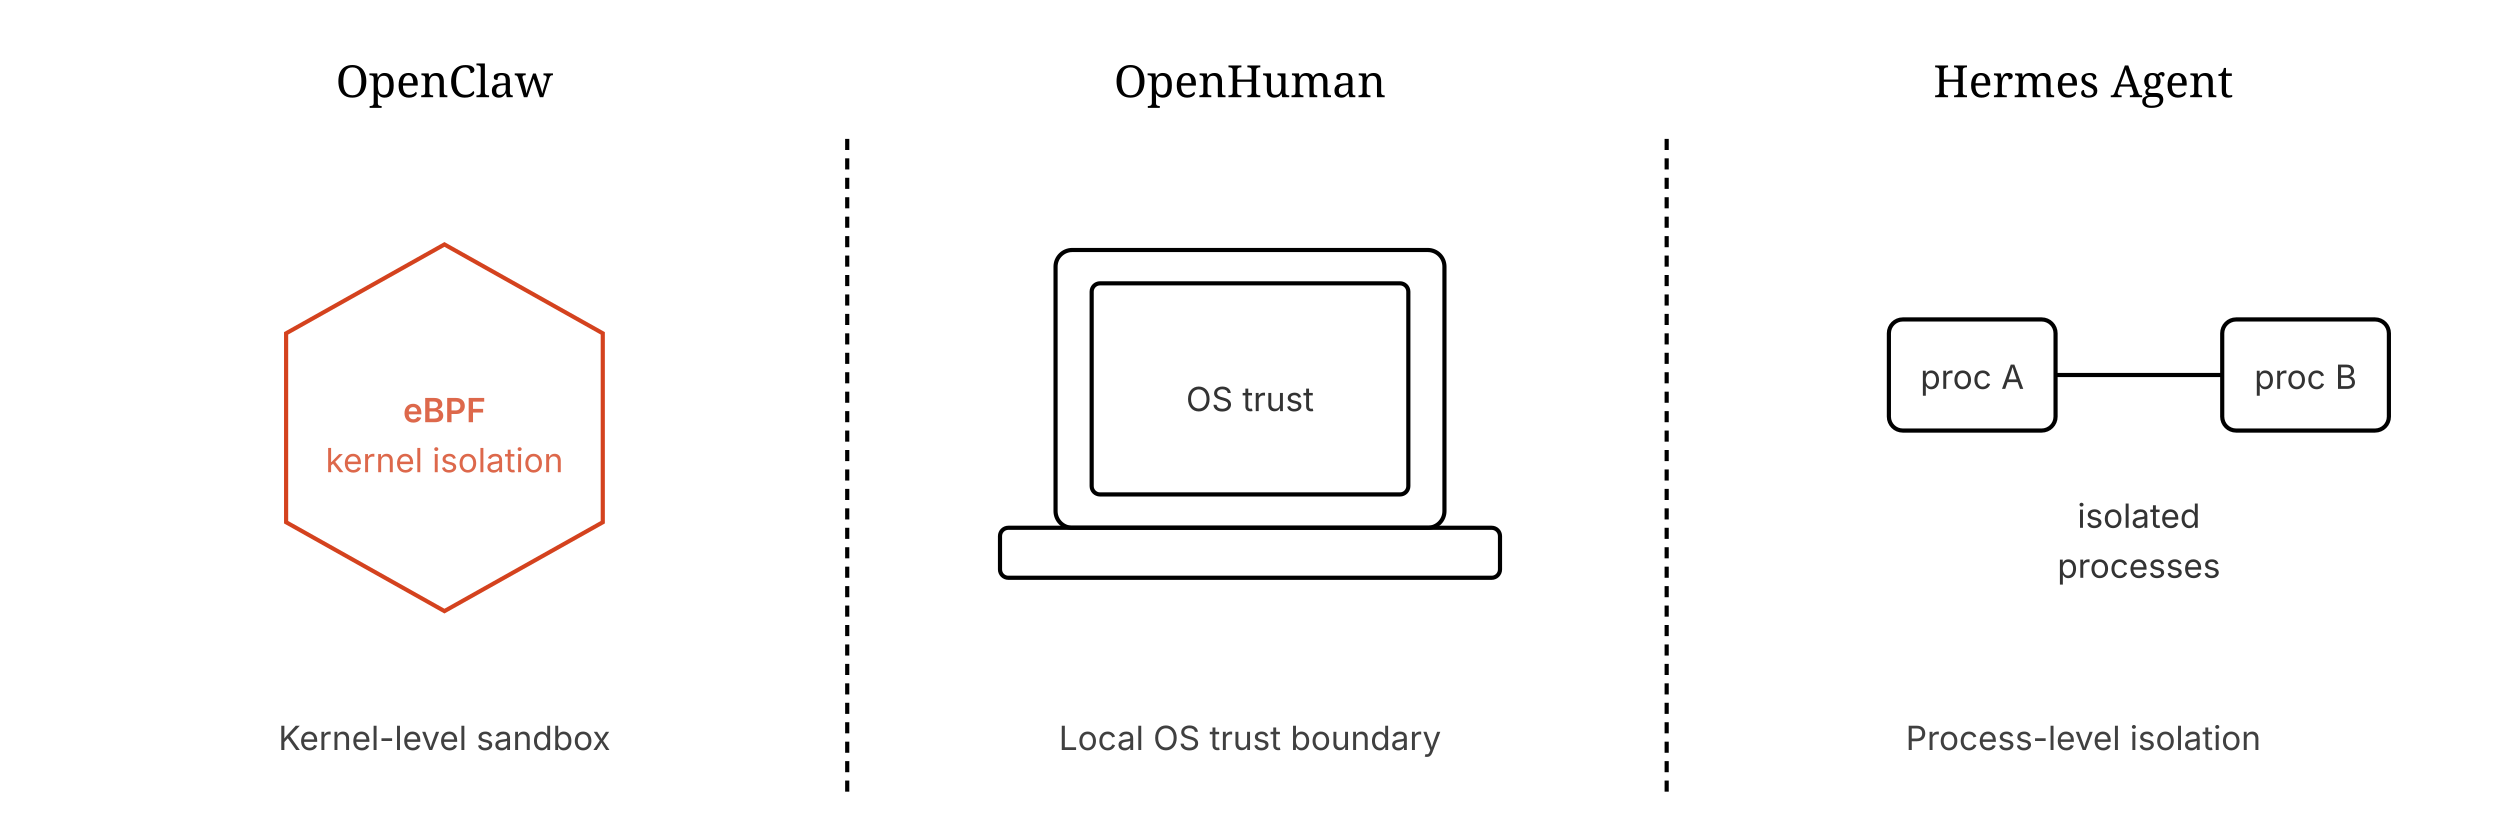
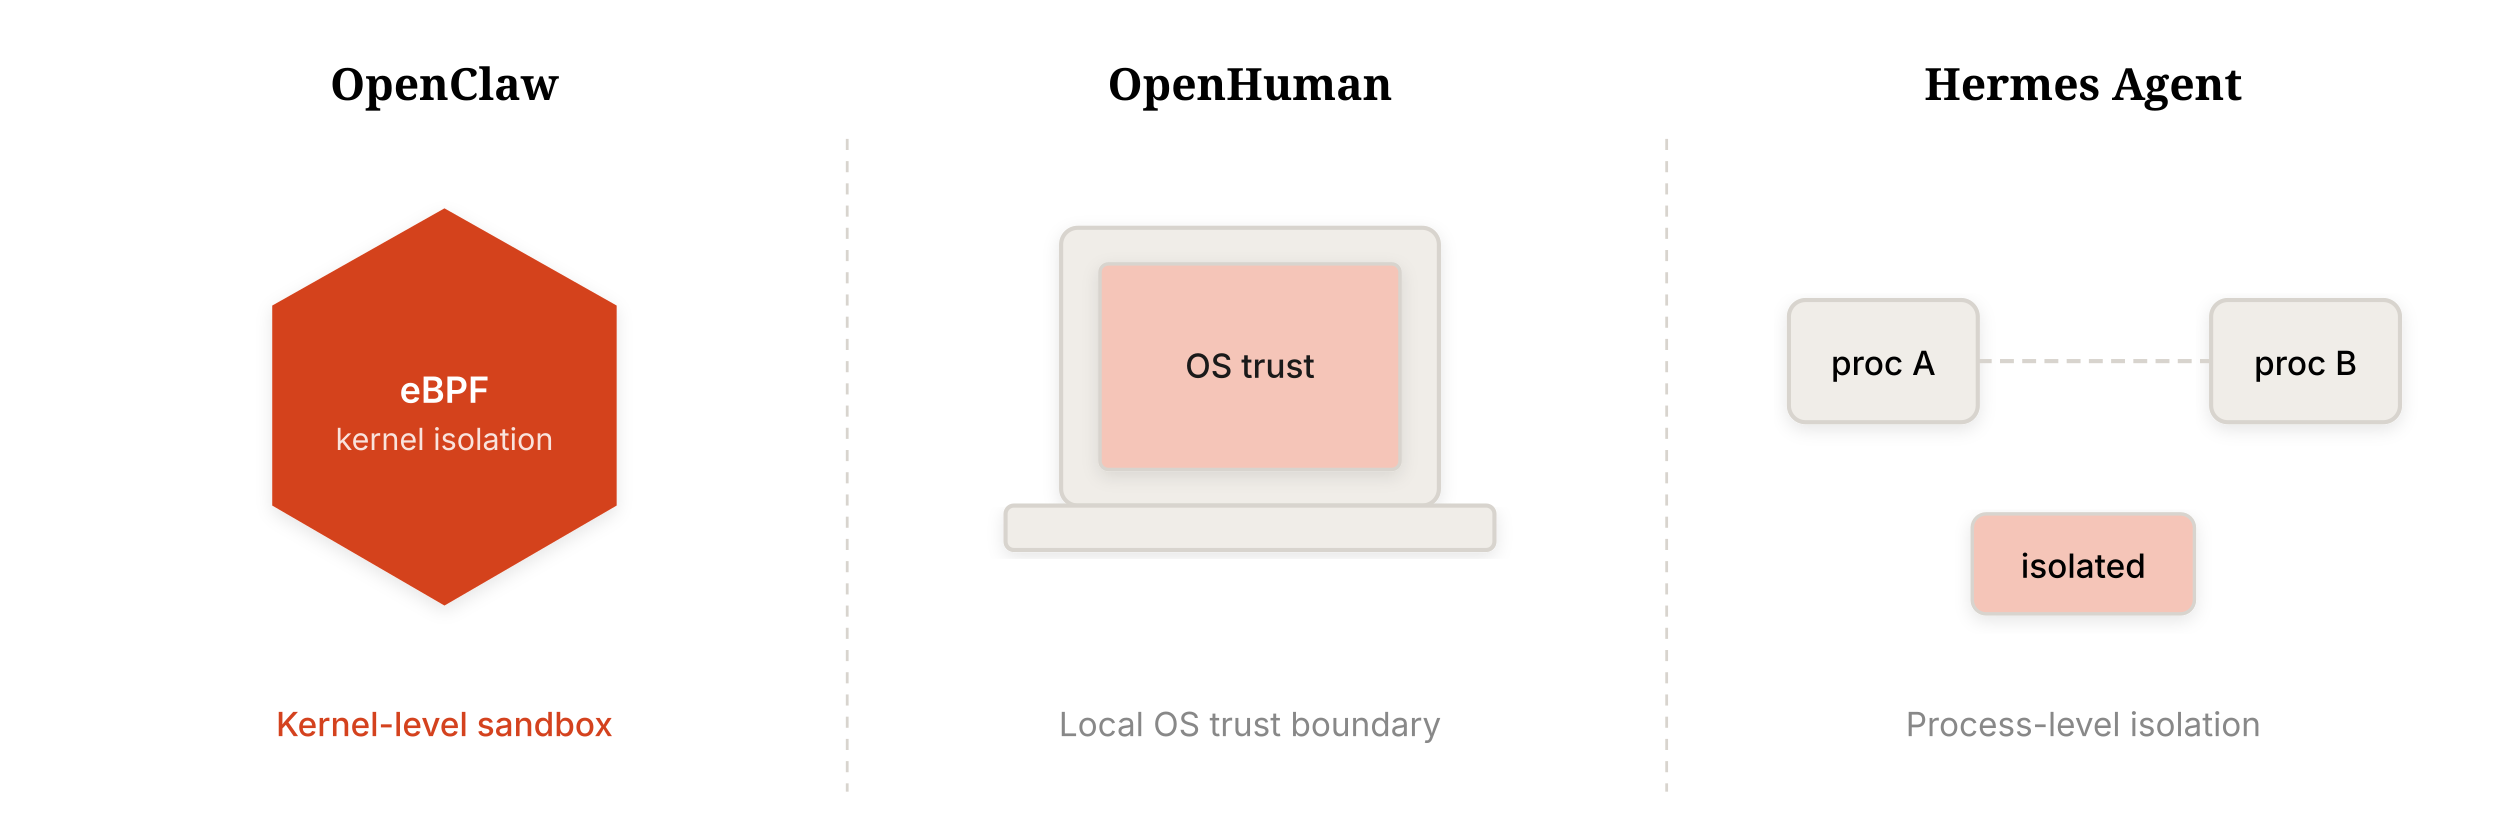
<svg xmlns="http://www.w3.org/2000/svg" viewBox="0 0 900 300" role="img" aria-labelledby="t d">
+   <defs>
+     <filter id="cs-shadow" x="-8%" y="-10%" width="120%" height="130%">
+       <feDropShadow dx="0" dy="2" stdDeviation="3" flood-color="var(--ink, #1a1a1a)" flood-opacity="0.10" />
+     </filter>
+   </defs>
  <style>
-     .col-label  { font-family: 'Fraunces', serif; font-size: 16px; fill: currentColor; text-anchor: middle; }
-     .shape      { fill: none; stroke: currentColor; stroke-width: 1.5; }
-     .accent     { fill: none; stroke: var(--accent, #d4421e); stroke-width: 1.5; }
-     .desc-text  { font-family: 'Inter', sans-serif; font-size: 12px; fill: currentColor; opacity: .75; text-anchor: middle; }
-     .inner-label { font-family: 'Inter', sans-serif; font-size: 12px; fill: currentColor; opacity: .8; text-anchor: middle; }
+     .col-label   { font-family: 'Fraunces', serif; font-size: 16px; font-weight: 600; fill: currentColor; text-anchor: middle; }
+     .divider     { stroke: var(--border-soft, #d8d4ce); stroke-width: 1; stroke-dasharray: 4 4; }
+     .shape-fill  { fill: var(--paper-2, #f0ede8); stroke: var(--border-soft, #d8d4ce); stroke-width: 1.5; filter: url(#cs-shadow); }
+     .accent-hex  { fill: var(--accent, #d4421e); stroke: none; filter: url(#cs-shadow); }
+     .accent-adj  { fill: var(--accent-soft, #f5c5b8); stroke: var(--border-soft, #d8d4ce); stroke-width: 1.25; filter: url(#cs-shadow); }
+     .inner-label { font-family: 'Inter', sans-serif; font-size: 12px; font-weight: 500; fill: currentColor; text-anchor: middle; }
+     .inner-inv   { font-family: 'Inter', sans-serif; font-size: 13px; font-weight: 600; fill: var(--paper, #fff); text-anchor: middle; }
+     .inner-inv-s { font-family: 'Inter', sans-serif; font-size: 11px; font-weight: 400; fill: var(--paper, #fff); opacity: 0.85; text-anchor: middle; }
+     .desc-text   { font-family: 'Inter', sans-serif; font-size: 12px; fill: var(--muted, #888); text-anchor: middle; }
+     .winner-label{ font-family: 'Inter', sans-serif; font-size: 12px; font-weight: 500; fill: var(--accent, #d4421e); text-anchor: middle; }
+     .channel     { stroke: var(--border-soft, #d8d4ce); stroke-width: 1.5; stroke-dasharray: 5 3; fill: none; }
  </style>
-   <text class="col-label" x="160" y="35">OpenClaw</text>
-   <text class="col-label" x="450" y="35">OpenHuman</text>
-   <text class="col-label" x="750" y="35">Hermes Agent</text>
-   <line class="shape" x1="305" y1="50" x2="305" y2="285" stroke-dasharray="4 3" />
-   <line class="shape" x1="600" y1="50" x2="600" y2="285" stroke-dasharray="4 3" />
-   <polygon class="accent" points="160,88 217,120 217,188 160,220 103,188 103,120" />
-   <text class="inner-label" x="160" y="152" style="fill:var(--accent,#d4421e);font-weight:600;">eBPF</text>
-   <text class="inner-label" x="160" y="170" style="fill:var(--accent,#d4421e);">kernel isolation</text>
-   <text class="desc-text" x="160" y="270">Kernel-level sandbox</text>
-   <rect class="shape" x="380" y="90" width="140" height="100" rx="6" />
-   <rect class="shape" x="360" y="190" width="180" height="18" rx="3" />
-   <rect class="shape" x="393" y="102" width="114" height="76" rx="3" />
-   <text class="inner-label" x="450" y="148">OS trust</text>
-   <text class="desc-text" x="450" y="270">Local OS trust boundary</text>
-   <rect class="shape" x="680" y="115" width="60" height="40" rx="5" />
-   <text class="inner-label" x="710" y="140">proc A</text>
-   <rect class="shape" x="800" y="115" width="60" height="40" rx="5" />
-   <text class="inner-label" x="830" y="140">proc B</text>
-   <line class="shape" x1="740" y1="135" x2="800" y2="135" />
-   <text class="inner-label" x="770" y="190">isolated</text>
-   <text class="inner-label" x="770" y="208">processes</text>
-   <text class="desc-text" x="750" y="270">Process-level isolation</text>
+   <text class="col-label" x="160" y="36">OpenClaw</text>
+   <text class="col-label" x="450" y="36">OpenHuman</text>
+   <text class="col-label" x="750" y="36">Hermes Agent</text>
+   <line class="divider" x1="305" y1="50" x2="305" y2="285" />
+   <line class="divider" x1="600" y1="50" x2="600" y2="285" />
+   <polygon class="accent-hex" points="160,75 222,110 222,182 160,218 98,182 98,110" />
+   <text class="inner-inv" x="160" y="145">eBPF</text>
+   <text class="inner-inv-s" x="160" y="162">kernel isolation</text>
+   <text class="winner-label" x="160" y="265">Kernel-level sandbox</text>
+   <rect class="shape-fill" x="382" y="82" width="136" height="100" rx="6" ry="6" />
+   <rect class="shape-fill" x="362" y="182" width="176" height="16" rx="3" ry="3" />
+   <rect class="accent-adj" x="396" y="95" width="108" height="74" rx="3" ry="3" />
+   <text class="inner-label" x="450" y="136" style="fill:var(--ink,#1a1a1a);">OS trust</text>
+   <text class="desc-text" x="450" y="265">Local OS trust boundary</text>
+   <rect class="shape-fill" x="644" y="108" width="68" height="44" rx="6" ry="6" />
+   <text class="inner-label" x="678" y="135">proc A</text>
+   <rect class="shape-fill" x="796" y="108" width="68" height="44" rx="6" ry="6" />
+   <text class="inner-label" x="830" y="135">proc B</text>
+   <line class="channel" x1="712" y1="130" x2="796" y2="130" />
+   <rect class="accent-adj" x="710" y="185" width="80" height="36" rx="5" ry="5" />
+   <text class="inner-label" x="750" y="208">isolated</text>
+   <text class="desc-text" x="750" y="265">Process-level isolation</text>
</svg>
